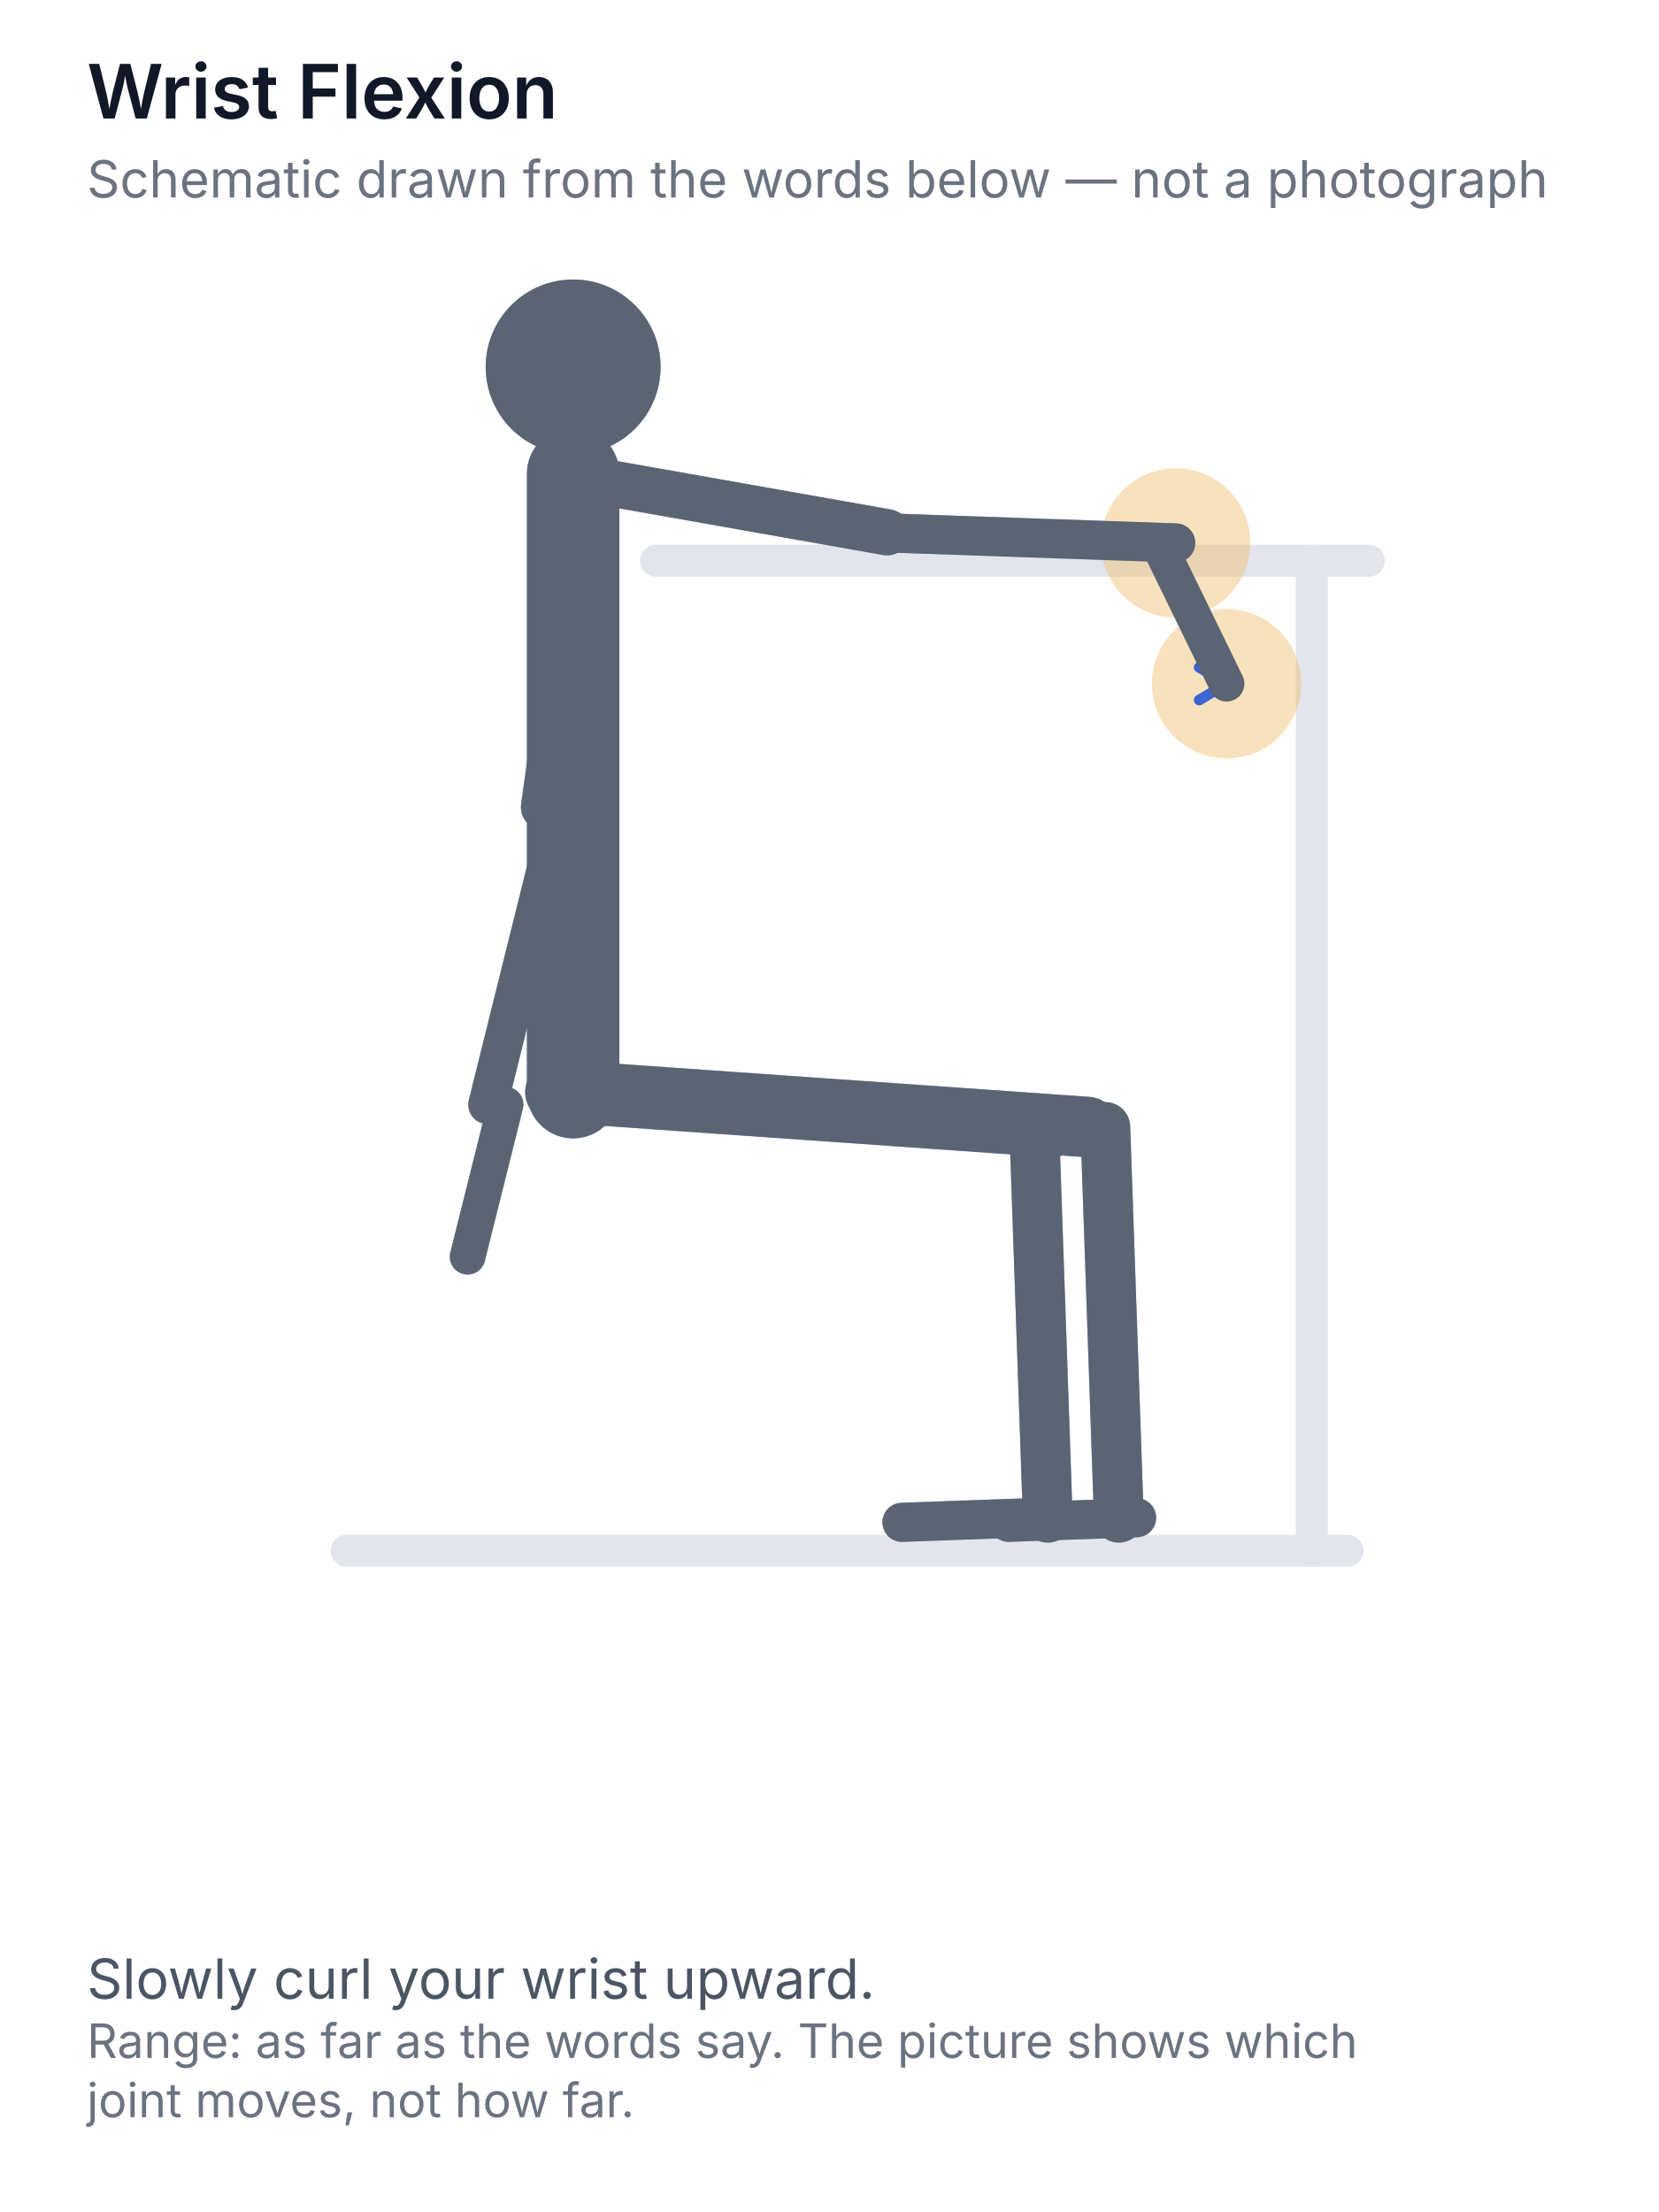
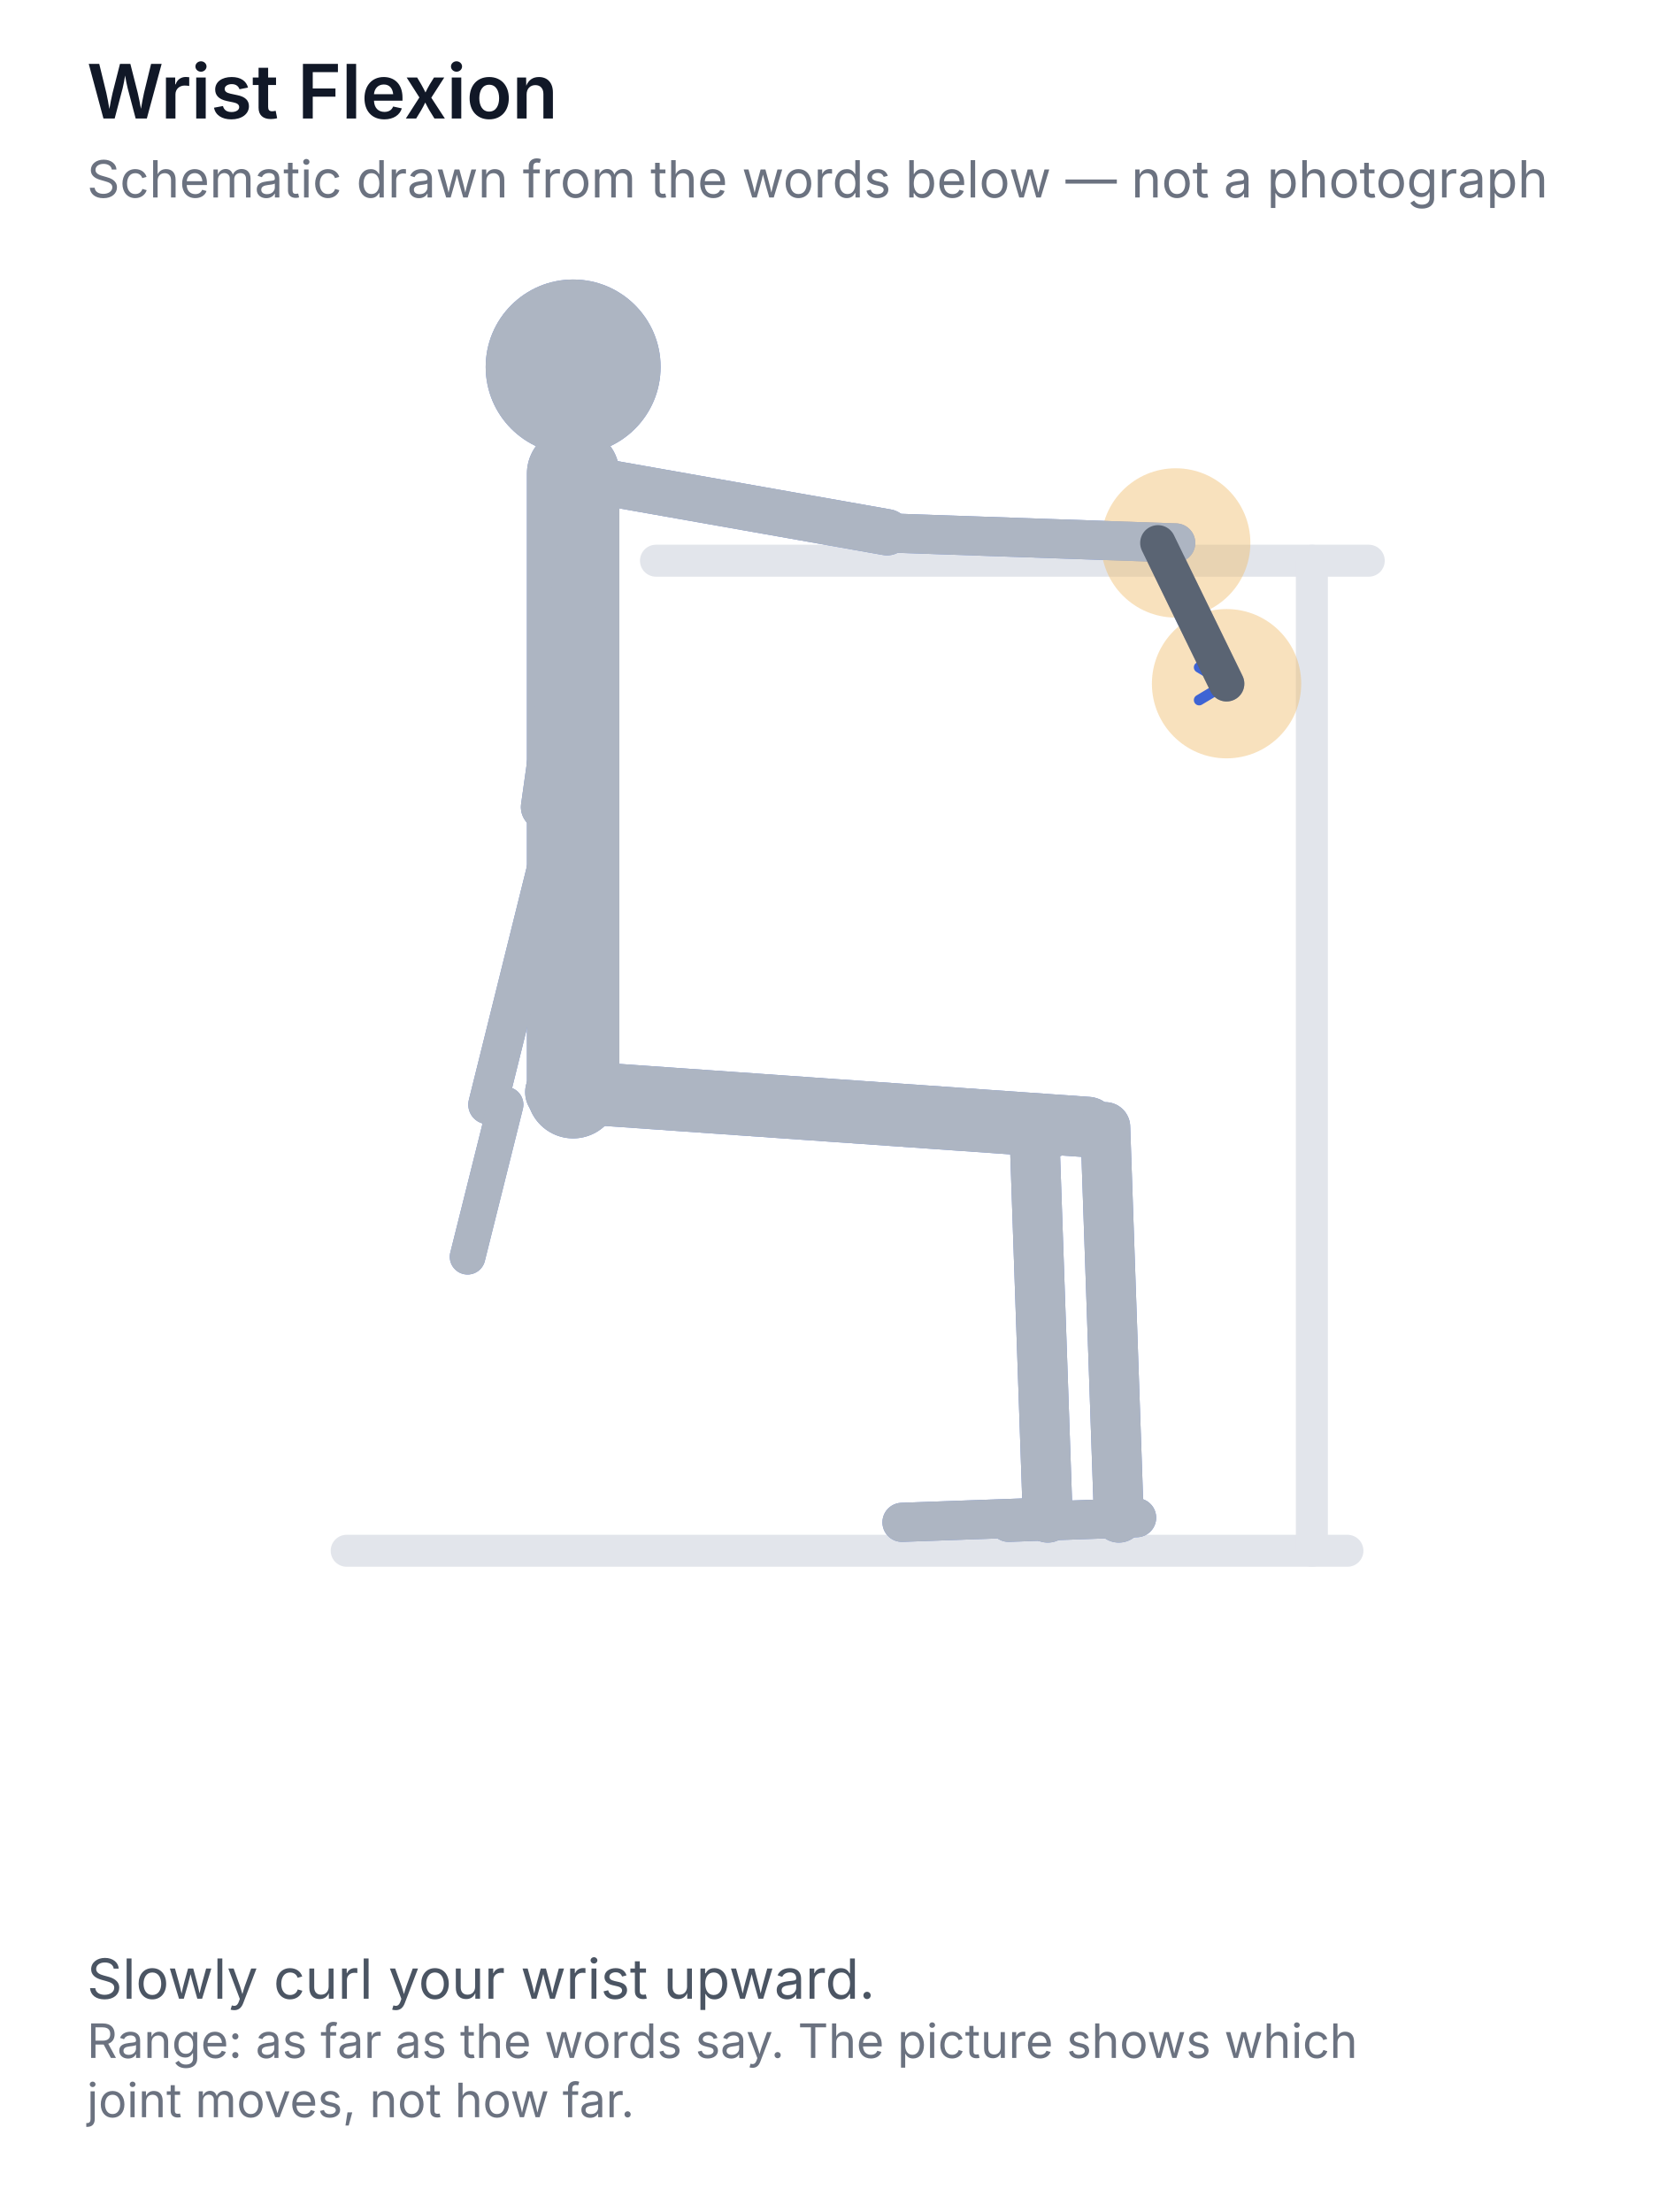
<svg xmlns="http://www.w3.org/2000/svg" viewBox="0 0 420 560" width="420" height="560" role="img" aria-labelledby="fig-title-ex-wrist-01">
  <style>
    .mv { will-change: transform; }
    @keyframes mv-handL {
      0% { transform: rotate(0deg); }
      41% { transform: rotate(-80deg); }
      53.3% { transform: rotate(-80deg); }
      94.3% { transform: rotate(0deg); }
      100% { transform: rotate(0deg); }
    }
    /* Reduced motion and print both fall back to the two states, which say the same
       thing without moving: the faded body is where it starts, the solid outline and
       the arc are where it ends. */
    @media (prefers-reduced-motion: reduce), print {
      .live { display: none; }
      .end { opacity: 1 !important; }
    }
  </style>
  <rect width="420" height="560" fill="#FFFFFF" />
  <g transform="translate(51.5 87.5) scale(0.9)">
    <path d="M40.3 339 L321.8 339" stroke="#E2E5EB" stroke-width="9" stroke-linecap="round" fill="none" />
    <path d="M127.3 60.5 L327.8 60.5" stroke="#E2E5EB" stroke-width="9" stroke-linecap="round" fill="none" />
    <path d="M311.8 60.5 L311.8 339" stroke="#E2E5EB" stroke-width="9" stroke-linecap="round" fill="none" />
    <g class="ghost">
      <path d="M104 210 L104 36" stroke="#C9CFDA" stroke-opacity="0.95" stroke-width="26" stroke-linecap="round" fill="none" />
      <circle cx="104" cy="6" r="24.6" fill="#C9CFDA" opacity="0.95" />
      <path d="M99 36 L192.3 52.5" stroke="#C9CFDA" stroke-opacity="0.95" stroke-width="13" stroke-linecap="round" fill="none" />
      <path d="M187.3 52.5 L273.5 55.5" stroke="#C9CFDA" stroke-opacity="0.95" stroke-width="11" stroke-linecap="round" fill="none" />
      <path d="M268.5 55.5 L287.8 95.1" stroke="#C9CFDA" stroke-opacity="0.95" stroke-width="10" stroke-linecap="round" fill="none" />
      <path d="M109 36 L95.8 129.8" stroke="#C9CFDA" stroke-opacity="0.95" stroke-width="13" stroke-linecap="round" fill="none" />
      <path d="M100.8 129.8 L80 213.5" stroke="#C9CFDA" stroke-opacity="0.95" stroke-width="11" stroke-linecap="round" fill="none" />
      <path d="M85 213.5 L74.3 256.3" stroke="#C9CFDA" stroke-opacity="0.95" stroke-width="10" stroke-linecap="round" fill="none" />
      <path d="M99 210 L238.7 219.8" stroke="#C9CFDA" stroke-opacity="0.95" stroke-width="17" stroke-linecap="round" fill="none" />
      <path d="M233.7 219.8 L237.5 329.7" stroke="#C9CFDA" stroke-opacity="0.95" stroke-width="14" stroke-linecap="round" fill="none" />
      <path d="M232.5 329.7 L196.5 331" stroke="#C9CFDA" stroke-opacity="0.95" stroke-width="11" stroke-linecap="round" fill="none" />
      <path d="M109 210 L248.7 219.8" stroke="#C9CFDA" stroke-opacity="0.95" stroke-width="17" stroke-linecap="round" fill="none" />
      <path d="M253.7 219.8 L257.5 329.7" stroke="#C9CFDA" stroke-opacity="0.95" stroke-width="14" stroke-linecap="round" fill="none" />
      <path d="M262.5 329.7 L226.5 331" stroke="#C9CFDA" stroke-opacity="0.95" stroke-width="11" stroke-linecap="round" fill="none" />
    </g>
-     <g class="end" opacity="0.4">
-       <path d="M104 210 L104 36" stroke="#1D4ED8" stroke-opacity="0.55" stroke-width="26" stroke-linecap="round" fill="none" />
-       <circle cx="104" cy="6" r="24.6" fill="#1D4ED8" opacity="0.55" />
-       <path d="M99 36 L192.3 52.5" stroke="#1D4ED8" stroke-opacity="0.55" stroke-width="13" stroke-linecap="round" fill="none" />
-       <path d="M187.3 52.5 L273.5 55.5" stroke="#1D4ED8" stroke-opacity="0.55" stroke-width="11" stroke-linecap="round" fill="none" />
-       <path d="M268.5 55.5 L287.8 95.1" stroke="#1D4ED8" stroke-opacity="0.55" stroke-width="10" stroke-linecap="round" fill="none" />
-       <path d="M109 36 L95.8 129.8" stroke="#1D4ED8" stroke-opacity="0.55" stroke-width="13" stroke-linecap="round" fill="none" />
-       <path d="M100.8 129.8 L80 213.5" stroke="#1D4ED8" stroke-opacity="0.55" stroke-width="11" stroke-linecap="round" fill="none" />
-       <path d="M85 213.5 L74.3 256.3" stroke="#1D4ED8" stroke-opacity="0.55" stroke-width="10" stroke-linecap="round" fill="none" />
-       <path d="M99 210 L238.7 219.8" stroke="#1D4ED8" stroke-opacity="0.55" stroke-width="17" stroke-linecap="round" fill="none" />
-       <path d="M233.7 219.8 L237.5 329.7" stroke="#1D4ED8" stroke-opacity="0.55" stroke-width="14" stroke-linecap="round" fill="none" />
-       <path d="M232.5 329.7 L196.5 331" stroke="#1D4ED8" stroke-opacity="0.55" stroke-width="11" stroke-linecap="round" fill="none" />
-       <path d="M109 210 L248.7 219.8" stroke="#1D4ED8" stroke-opacity="0.55" stroke-width="17" stroke-linecap="round" fill="none" />
-       <path d="M253.7 219.8 L257.5 329.7" stroke="#1D4ED8" stroke-opacity="0.55" stroke-width="14" stroke-linecap="round" fill="none" />
-       <path d="M262.5 329.7 L226.5 331" stroke="#1D4ED8" stroke-opacity="0.55" stroke-width="11" stroke-linecap="round" fill="none" />
+     <g class="end" opacity="0.62">
+       <path d="M104 210 L104 36" stroke="#1D4ED8" stroke-opacity="0.72" stroke-width="26" stroke-linecap="round" fill="none" />
+       <circle cx="104" cy="6" r="24.6" fill="#1D4ED8" opacity="0.72" />
+       <path d="M99 36 L192.3 52.5" stroke="#1D4ED8" stroke-opacity="0.72" stroke-width="13" stroke-linecap="round" fill="none" />
+       <path d="M187.3 52.5 L273.5 55.5" stroke="#1D4ED8" stroke-opacity="0.72" stroke-width="11" stroke-linecap="round" fill="none" />
+       <path d="M268.5 55.5 L287.8 95.1" stroke="#1D4ED8" stroke-opacity="0.72" stroke-width="10" stroke-linecap="round" fill="none" />
+       <path d="M109 36 L95.8 129.8" stroke="#1D4ED8" stroke-opacity="0.72" stroke-width="13" stroke-linecap="round" fill="none" />
+       <path d="M100.8 129.8 L80 213.5" stroke="#1D4ED8" stroke-opacity="0.72" stroke-width="11" stroke-linecap="round" fill="none" />
+       <path d="M85 213.5 L74.3 256.3" stroke="#1D4ED8" stroke-opacity="0.72" stroke-width="10" stroke-linecap="round" fill="none" />
+       <path d="M99 210 L238.7 219.8" stroke="#1D4ED8" stroke-opacity="0.72" stroke-width="17" stroke-linecap="round" fill="none" />
+       <path d="M233.7 219.8 L237.5 329.7" stroke="#1D4ED8" stroke-opacity="0.72" stroke-width="14" stroke-linecap="round" fill="none" />
+       <path d="M232.5 329.7 L196.5 331" stroke="#1D4ED8" stroke-opacity="0.72" stroke-width="11" stroke-linecap="round" fill="none" />
+       <path d="M109 210 L248.7 219.8" stroke="#1D4ED8" stroke-opacity="0.72" stroke-width="17" stroke-linecap="round" fill="none" />
+       <path d="M253.7 219.8 L257.5 329.7" stroke="#1D4ED8" stroke-opacity="0.72" stroke-width="14" stroke-linecap="round" fill="none" />
+       <path d="M262.5 329.7 L226.5 331" stroke="#1D4ED8" stroke-opacity="0.72" stroke-width="11" stroke-linecap="round" fill="none" />
    </g>
    <g class="focus">
      <circle cx="273.5" cy="55.5" r="21" fill="rgba(240, 190, 110, 0.45)" />
      <circle cx="287.8" cy="95.1" r="21" fill="rgba(240, 190, 110, 0.45)" />
    </g>
    <path d="M287.8 95.1 L287.8 95.1" stroke="#1D4ED8" stroke-width="3" stroke-dasharray="7 6" fill="none" opacity="0.85" />
    <path d="M287.8 95.1 L280.1 99.7 M287.8 95.1 L280.1 90.5" stroke="#1D4ED8" stroke-width="3" stroke-linecap="round" fill="none" opacity="0.85" />
    <g class="live">
      <g>
-         <path d="M104 210 L104 36" stroke="#5A6473" stroke-width="26" stroke-linecap="round" fill="none" />
+         <path d="M104 210 L104 36" stroke="#ADB5C2" stroke-width="26" stroke-linecap="round" fill="none" />
        <g>
-           <circle cx="104" cy="6" r="24.6" fill="#5A6473" />
+           <circle cx="104" cy="6" r="24.6" fill="#ADB5C2" />
        </g>
        <g>
-           <path d="M99 36 L192.3 52.5" stroke="#5A6473" stroke-width="13" stroke-linecap="round" fill="none" />
+           <path d="M99 36 L192.3 52.5" stroke="#ADB5C2" stroke-width="13" stroke-linecap="round" fill="none" />
          <g>
-             <path d="M187.3 52.5 L273.5 55.5" stroke="#5A6473" stroke-width="11" stroke-linecap="round" fill="none" />
+             <path d="M187.3 52.5 L273.5 55.5" stroke="#ADB5C2" stroke-width="11" stroke-linecap="round" fill="none" />
            <g class="mv" style="transform-origin:268.5px 55.5px;transform-box:view-box;animation:mv-handL 4.4s linear infinite">
              <path d="M268.5 55.5 L287.8 95.1" stroke="#5A6473" stroke-width="10" stroke-linecap="round" fill="none" />
            </g>
          </g>
        </g>
        <g>
-           <path d="M109 36 L95.8 129.8" stroke="#5A6473" stroke-width="13" stroke-linecap="round" fill="none" />
+           <path d="M109 36 L95.8 129.8" stroke="#ADB5C2" stroke-width="13" stroke-linecap="round" fill="none" />
          <g>
-             <path d="M100.8 129.8 L80 213.5" stroke="#5A6473" stroke-width="11" stroke-linecap="round" fill="none" />
+             <path d="M100.8 129.8 L80 213.5" stroke="#ADB5C2" stroke-width="11" stroke-linecap="round" fill="none" />
            <g>
-               <path d="M85 213.5 L74.3 256.3" stroke="#5A6473" stroke-width="10" stroke-linecap="round" fill="none" />
+               <path d="M85 213.5 L74.3 256.3" stroke="#ADB5C2" stroke-width="10" stroke-linecap="round" fill="none" />
            </g>
          </g>
        </g>
        <g>
-           <path d="M99 210 L238.7 219.8" stroke="#5A6473" stroke-width="17" stroke-linecap="round" fill="none" />
+           <path d="M99 210 L238.7 219.8" stroke="#ADB5C2" stroke-width="17" stroke-linecap="round" fill="none" />
          <g>
-             <path d="M233.7 219.8 L237.5 329.7" stroke="#5A6473" stroke-width="14" stroke-linecap="round" fill="none" />
+             <path d="M233.7 219.8 L237.5 329.7" stroke="#ADB5C2" stroke-width="14" stroke-linecap="round" fill="none" />
            <g>
-               <path d="M232.5 329.7 L196.5 331" stroke="#5A6473" stroke-width="11" stroke-linecap="round" fill="none" />
+               <path d="M232.5 329.7 L196.5 331" stroke="#ADB5C2" stroke-width="11" stroke-linecap="round" fill="none" />
            </g>
          </g>
        </g>
        <g>
-           <path d="M109 210 L248.7 219.8" stroke="#5A6473" stroke-width="17" stroke-linecap="round" fill="none" />
+           <path d="M109 210 L248.7 219.8" stroke="#ADB5C2" stroke-width="17" stroke-linecap="round" fill="none" />
          <g>
-             <path d="M253.7 219.8 L257.5 329.7" stroke="#5A6473" stroke-width="14" stroke-linecap="round" fill="none" />
+             <path d="M253.7 219.8 L257.5 329.7" stroke="#ADB5C2" stroke-width="14" stroke-linecap="round" fill="none" />
            <g>
-               <path d="M262.5 329.7 L226.5 331" stroke="#5A6473" stroke-width="11" stroke-linecap="round" fill="none" />
+               <path d="M262.5 329.7 L226.5 331" stroke="#ADB5C2" stroke-width="11" stroke-linecap="round" fill="none" />
            </g>
          </g>
        </g>
      </g>
    </g>
  </g>
  <g font-family="system-ui, -apple-system, Segoe UI, sans-serif">
    <text x="22" y="30" font-size="19" font-weight="600" fill="#111827">Wrist Flexion</text>
    <text x="22" y="50" font-size="13" fill="#6B7280">Schematic drawn from the words below — not a photograph</text>
    <text x="22" y="506" font-size="14" fill="#4B5563">Slowly curl your wrist upward.</text>
    <text x="22" y="521" font-size="12" fill="#6B7280">Range: as far as the words say. The picture shows which</text>
    <text x="22" y="536" font-size="12" fill="#6B7280">joint moves, not how far.</text>
  </g>
</svg>
